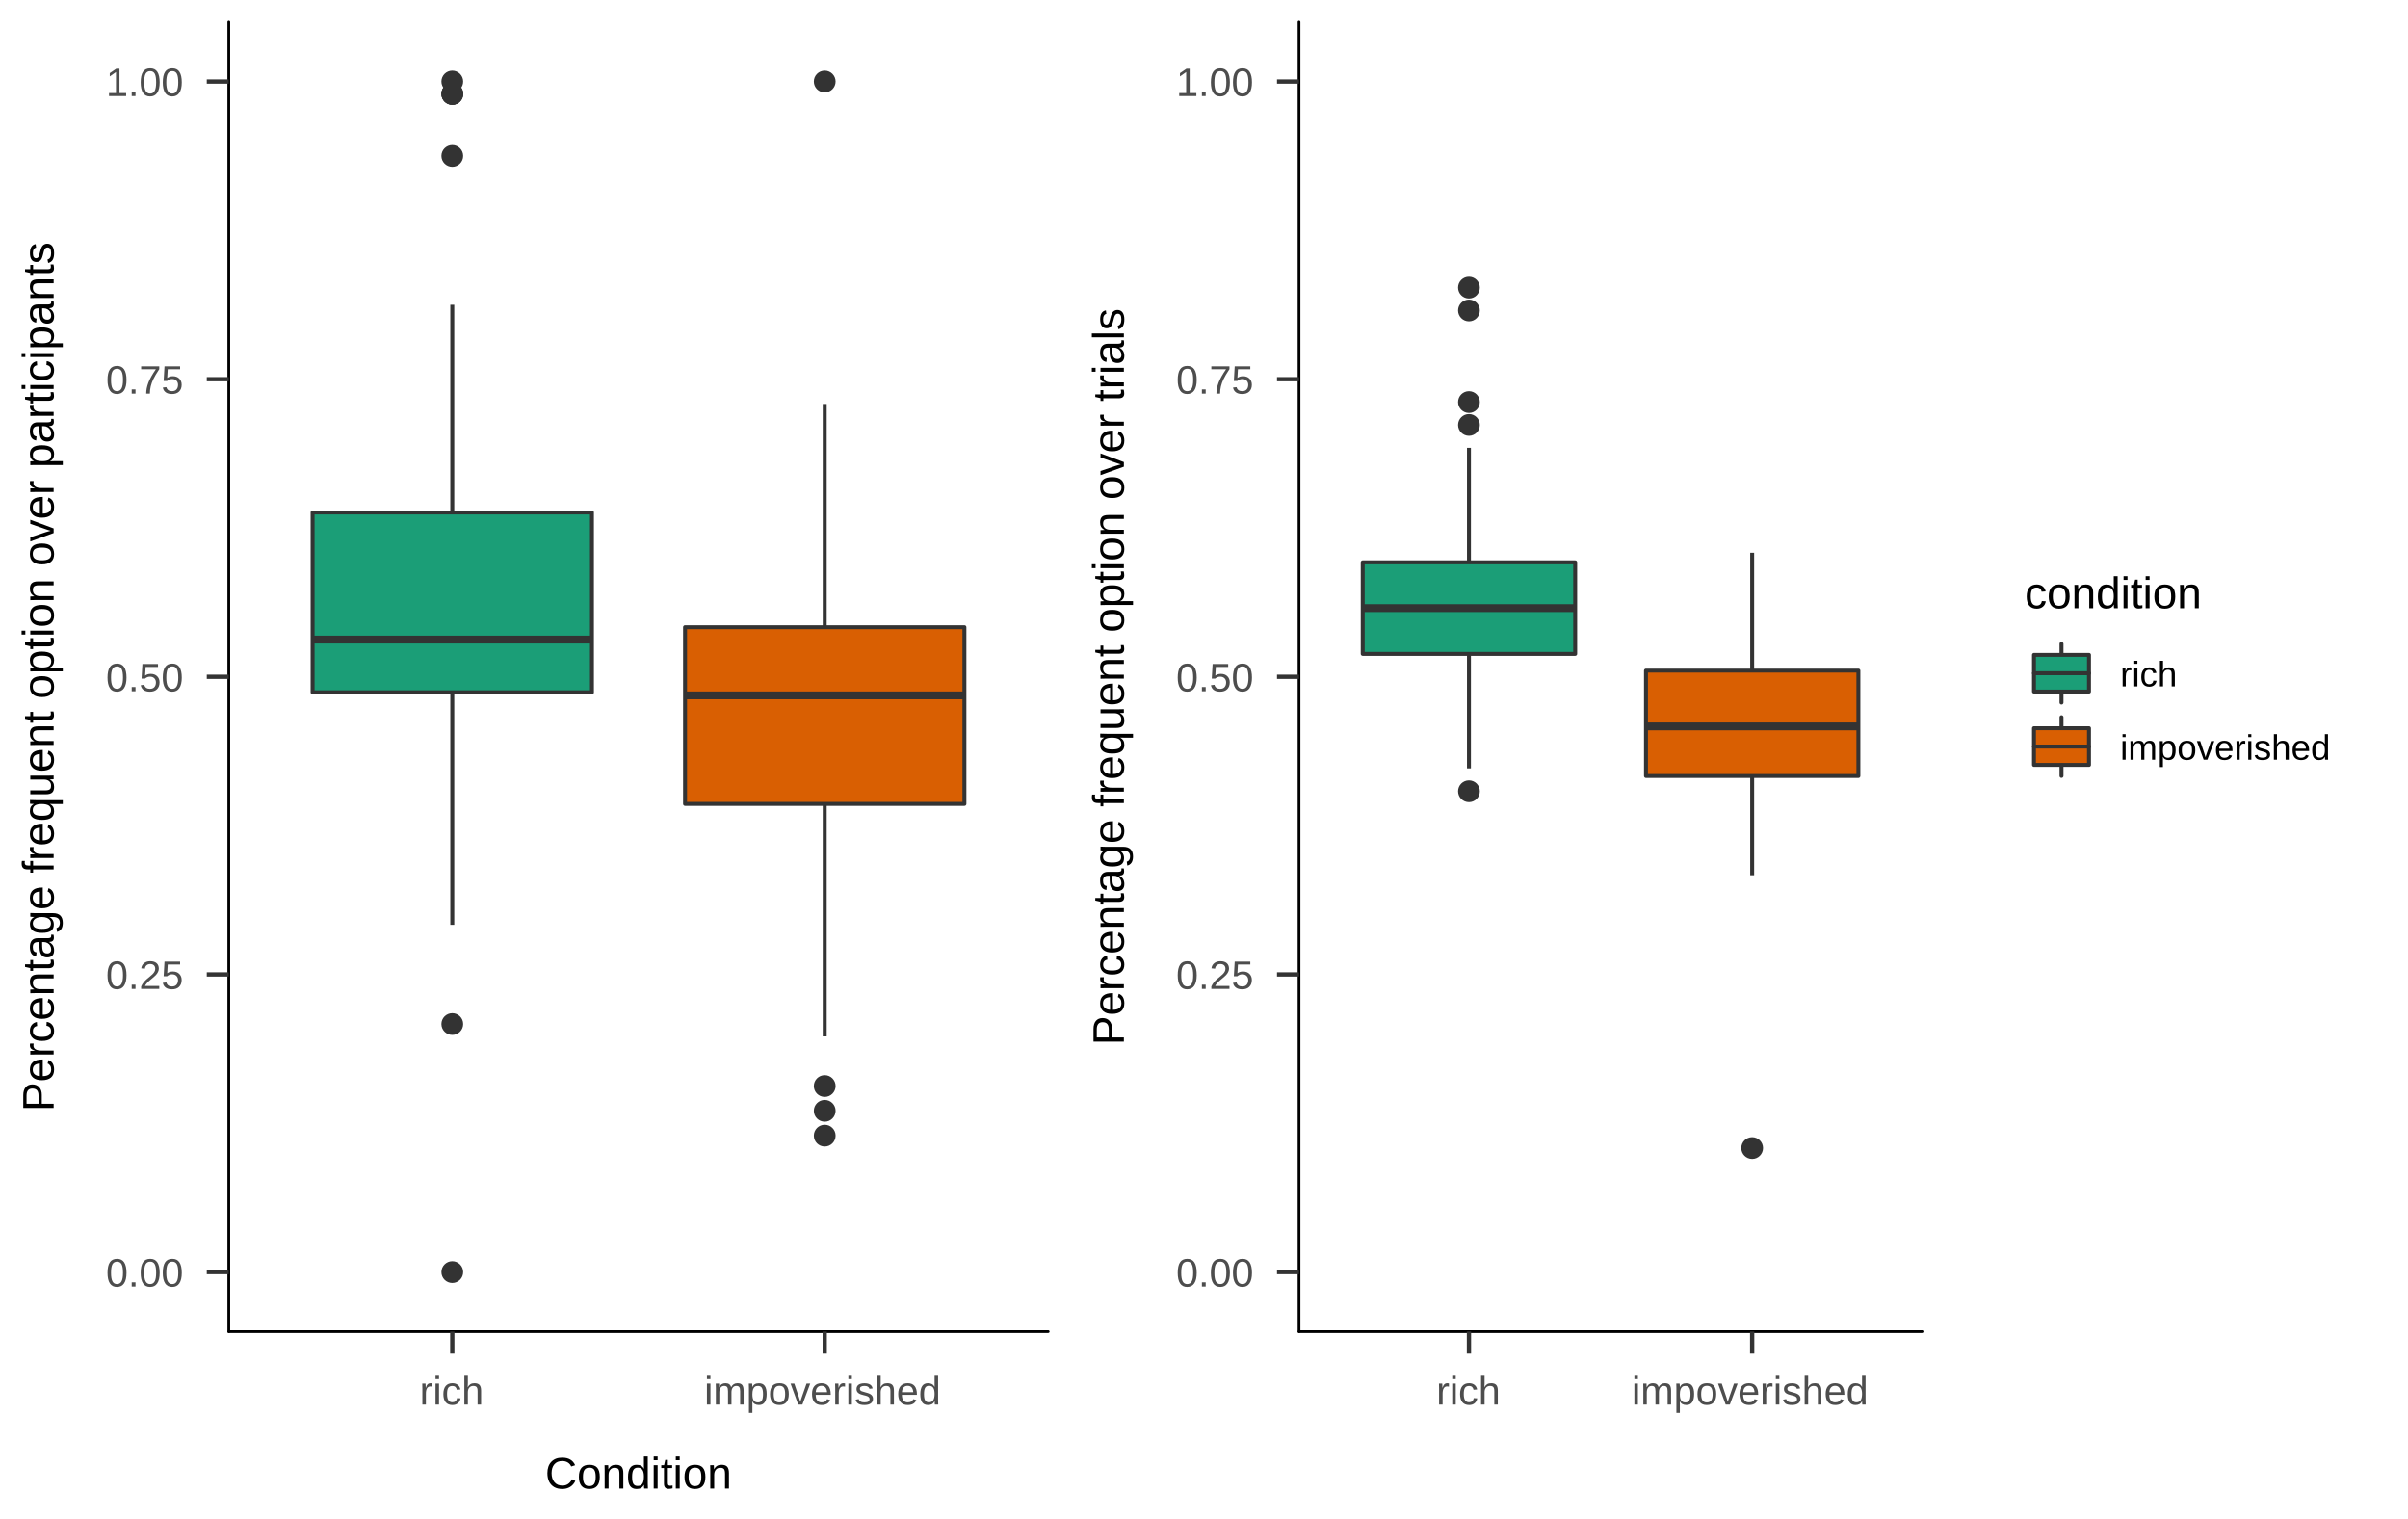
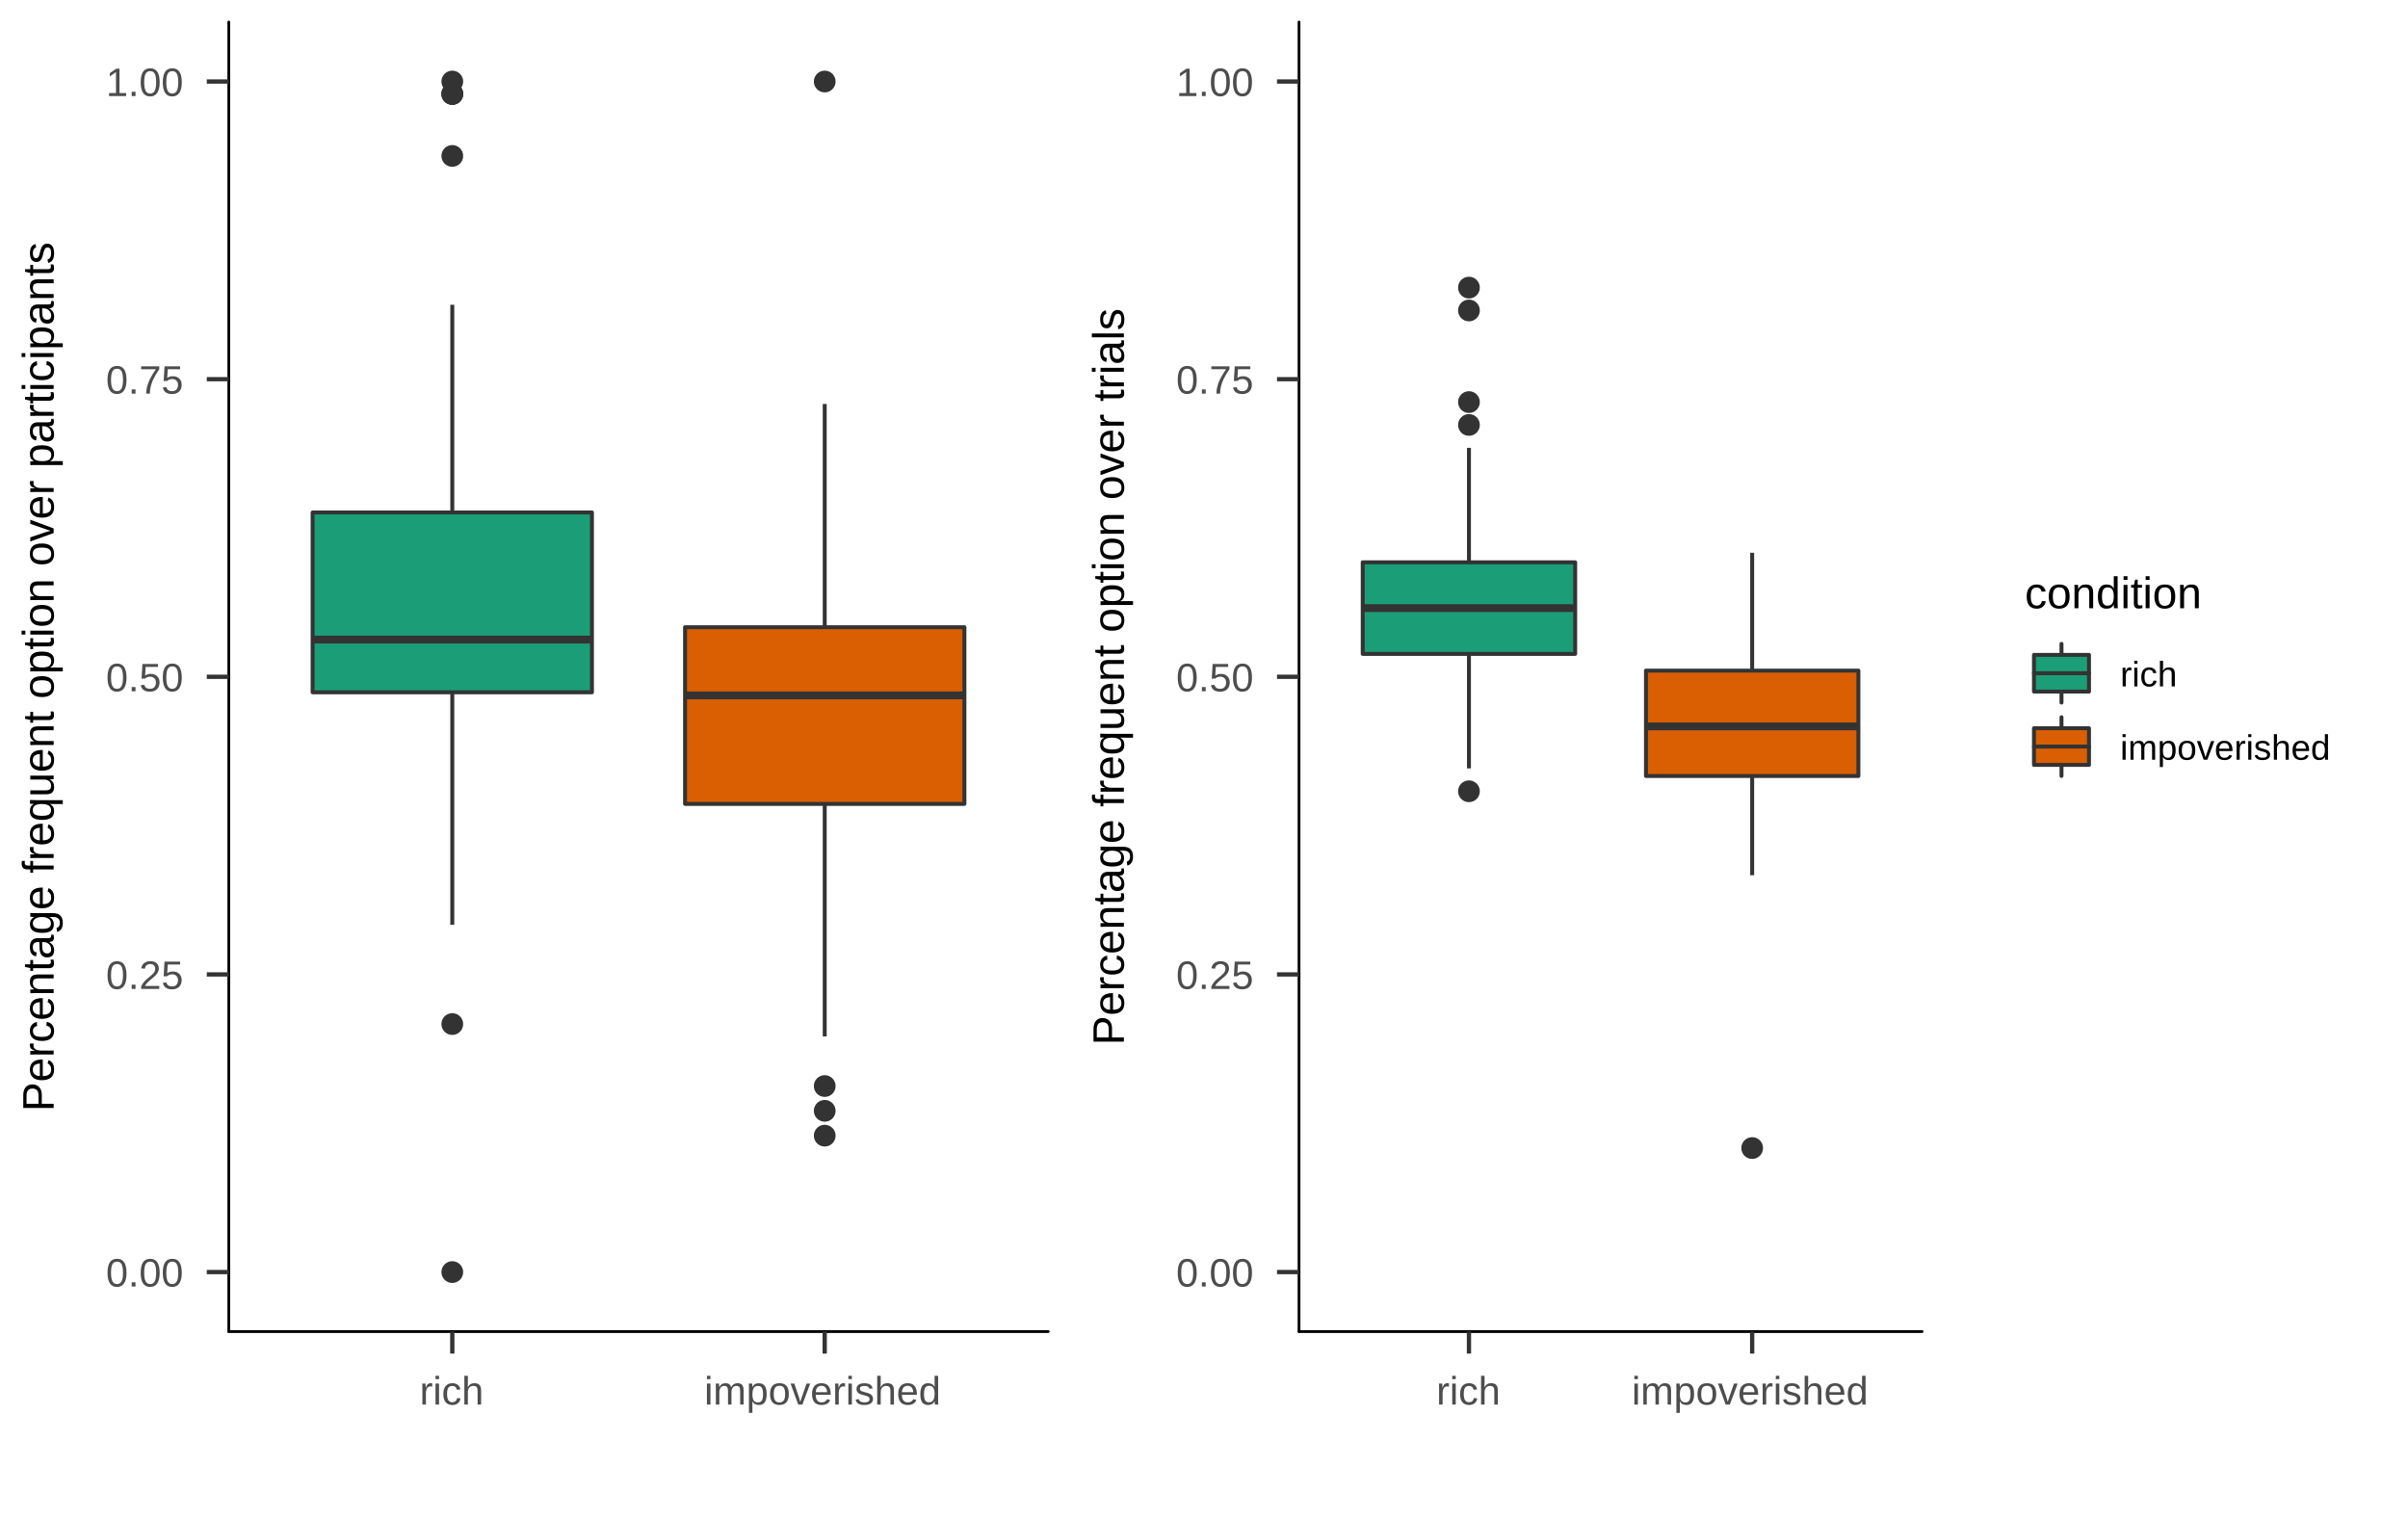
<svg xmlns="http://www.w3.org/2000/svg" viewBox="0 0 654.00 412.50">
  <defs>
    <style type="text/css">
    line, polyline, path, rect, circle {
      fill: none;
      stroke: #000000;
      stroke-linecap: round;
      stroke-linejoin: round;
      stroke-miterlimit: 10.00;
    }
  </style>
  </defs>
  <rect width="100%" height="100%" style="stroke: none; fill: #FFFFFF;" />
  <defs>
    <clipPath id="cpMHwyOTAuNjY3fDQxMi41fDA=">
      <rect x="0.00" y="0.00" width="290.67" height="412.50" />
    </clipPath>
  </defs>
  <rect x="0.00" y="0.00" width="290.67" height="412.50" style="stroke-width: 1.16; stroke: #FFFFFF; fill: #FFFFFF;" clip-path="url(#cpMHwyOTAuNjY3fDQxMi41fDA=)" />
  <defs>
    <clipPath id="cpMHw2NTR8NDEyLjV8MA==">
      <rect x="0.00" y="0.00" width="654.00" height="412.50" />
    </clipPath>
  </defs>
  <defs>
    <clipPath id="cpNjIuMTQwOHwyODQuNjg5fDM2MS42NDN8NS45Nzc1OA==">
      <rect x="62.14" y="5.98" width="222.55" height="355.67" />
    </clipPath>
  </defs>
  <rect x="62.14" y="5.98" width="222.55" height="355.67" style="stroke-width: 1.16; stroke: none; fill: #FFFFFF;" clip-path="url(#cpNjIuMTQwOHwyODQuNjg5fDM2MS42NDN8NS45Nzc1OA==)" />
  <circle cx="122.84" cy="25.51" r="1.95pt" style="stroke-width: 0.71; stroke: #333333; fill: #333333;" clip-path="url(#cpNjIuMTQwOHwyODQuNjg5fDM2MS42NDN8NS45Nzc1OA==)" />
  <circle cx="122.84" cy="278.12" r="1.95pt" style="stroke-width: 0.71; stroke: #333333; fill: #333333;" clip-path="url(#cpNjIuMTQwOHwyODQuNjg5fDM2MS42NDN8NS45Nzc1OA==)" />
  <circle cx="122.84" cy="345.48" r="1.95pt" style="stroke-width: 0.71; stroke: #333333; fill: #333333;" clip-path="url(#cpNjIuMTQwOHwyODQuNjg5fDM2MS42NDN8NS45Nzc1OA==)" />
  <circle cx="122.84" cy="42.35" r="1.95pt" style="stroke-width: 0.71; stroke: #333333; fill: #333333;" clip-path="url(#cpNjIuMTQwOHwyODQuNjg5fDM2MS42NDN8NS45Nzc1OA==)" />
  <circle cx="122.84" cy="22.14" r="1.95pt" style="stroke-width: 0.71; stroke: #333333; fill: #333333;" clip-path="url(#cpNjIuMTQwOHwyODQuNjg5fDM2MS42NDN8NS45Nzc1OA==)" />
  <circle cx="122.84" cy="25.51" r="1.95pt" style="stroke-width: 0.71; stroke: #333333; fill: #333333;" clip-path="url(#cpNjIuMTQwOHwyODQuNjg5fDM2MS42NDN8NS45Nzc1OA==)" />
  <circle cx="122.84" cy="25.51" r="1.95pt" style="stroke-width: 0.71; stroke: #333333; fill: #333333;" clip-path="url(#cpNjIuMTQwOHwyODQuNjg5fDM2MS42NDN8NS45Nzc1OA==)" />
  <line x1="122.84" y1="139.18" x2="122.84" y2="82.77" style="stroke-width: 1.07; stroke: #333333; stroke-linecap: butt;" clip-path="url(#cpNjIuMTQwOHwyODQuNjg5fDM2MS42NDN8NS45Nzc1OA==)" />
  <line x1="122.84" y1="188.02" x2="122.84" y2="251.17" style="stroke-width: 1.07; stroke: #333333; stroke-linecap: butt;" clip-path="url(#cpNjIuMTQwOHwyODQuNjg5fDM2MS42NDN8NS45Nzc1OA==)" />
  <polyline points="84.90,139.18 84.90,188.02 160.77,188.02 160.77,139.18 84.90,139.18 " style="stroke-width: 1.07; stroke: #333333; fill: #1B9E77;" clip-path="url(#cpNjIuMTQwOHwyODQuNjg5fDM2MS42NDN8NS45Nzc1OA==)" />
  <line x1="84.90" y1="173.71" x2="160.77" y2="173.71" style="stroke-width: 2.13; stroke: #333333; stroke-linecap: butt;" clip-path="url(#cpNjIuMTQwOHwyODQuNjg5fDM2MS42NDN8NS45Nzc1OA==)" />
  <circle cx="223.99" cy="301.69" r="1.95pt" style="stroke-width: 0.71; stroke: #333333; fill: #333333;" clip-path="url(#cpNjIuMTQwOHwyODQuNjg5fDM2MS42NDN8NS45Nzc1OA==)" />
  <circle cx="223.99" cy="294.96" r="1.95pt" style="stroke-width: 0.71; stroke: #333333; fill: #333333;" clip-path="url(#cpNjIuMTQwOHwyODQuNjg5fDM2MS42NDN8NS45Nzc1OA==)" />
  <circle cx="223.99" cy="22.14" r="1.95pt" style="stroke-width: 0.71; stroke: #333333; fill: #333333;" clip-path="url(#cpNjIuMTQwOHwyODQuNjg5fDM2MS42NDN8NS45Nzc1OA==)" />
  <circle cx="223.99" cy="308.43" r="1.95pt" style="stroke-width: 0.71; stroke: #333333; fill: #333333;" clip-path="url(#cpNjIuMTQwOHwyODQuNjg5fDM2MS42NDN8NS45Nzc1OA==)" />
  <line x1="223.99" y1="170.34" x2="223.99" y2="109.71" style="stroke-width: 1.07; stroke: #333333; stroke-linecap: butt;" clip-path="url(#cpNjIuMTQwOHwyODQuNjg5fDM2MS42NDN8NS45Nzc1OA==)" />
  <line x1="223.99" y1="218.33" x2="223.99" y2="281.48" style="stroke-width: 1.07; stroke: #333333; stroke-linecap: butt;" clip-path="url(#cpNjIuMTQwOHwyODQuNjg5fDM2MS42NDN8NS45Nzc1OA==)" />
  <polyline points="186.06,170.34 186.06,218.33 261.93,218.33 261.93,170.34 186.06,170.34 " style="stroke-width: 1.07; stroke: #333333; fill: #D95F02;" clip-path="url(#cpNjIuMTQwOHwyODQuNjg5fDM2MS42NDN8NS45Nzc1OA==)" />
  <line x1="186.06" y1="188.86" x2="261.93" y2="188.86" style="stroke-width: 2.13; stroke: #333333; stroke-linecap: butt;" clip-path="url(#cpNjIuMTQwOHwyODQuNjg5fDM2MS42NDN8NS45Nzc1OA==)" />
  <defs>
    <clipPath id="cpMHw2NTR8NDEyLjV8MA==">
      <rect x="0.00" y="0.00" width="654.00" height="412.50" />
    </clipPath>
  </defs>
  <polyline points="62.14,361.64 62.14,5.98 " style="stroke-width: 0.75;" clip-path="url(#cpMHw2NTR8NDEyLjV8MA==)" />
  <g clip-path="url(#cpMHw2NTR8NDEyLjV8MA==)">
    <text x="28.78" y="349.41" style="font-size: 10.80px; fill: #4D4D4D; font-family: Arial;" textLength="21.41px" lengthAdjust="spacingAndGlyphs">0.00</text>
  </g>
  <g clip-path="url(#cpMHw2NTR8NDEyLjV8MA==)">
    <text x="28.78" y="268.58" style="font-size: 10.80px; fill: #4D4D4D; font-family: Arial;" textLength="21.41px" lengthAdjust="spacingAndGlyphs">0.25</text>
  </g>
  <g clip-path="url(#cpMHw2NTR8NDEyLjV8MA==)">
    <text x="28.78" y="187.75" style="font-size: 10.80px; fill: #4D4D4D; font-family: Arial;" textLength="21.41px" lengthAdjust="spacingAndGlyphs">0.50</text>
  </g>
  <g clip-path="url(#cpMHw2NTR8NDEyLjV8MA==)">
    <text x="28.78" y="106.91" style="font-size: 10.80px; fill: #4D4D4D; font-family: Arial;" textLength="21.41px" lengthAdjust="spacingAndGlyphs">0.75</text>
  </g>
  <g clip-path="url(#cpMHw2NTR8NDEyLjV8MA==)">
    <text x="28.78" y="26.08" style="font-size: 10.80px; fill: #4D4D4D; font-family: Arial;" textLength="21.41px" lengthAdjust="spacingAndGlyphs">1.00</text>
  </g>
  <polyline points="56.16,345.48 62.14,345.48 " style="stroke-width: 1.16; stroke: #333333; stroke-linecap: butt;" clip-path="url(#cpMHw2NTR8NDEyLjV8MA==)" />
  <polyline points="56.16,264.64 62.14,264.64 " style="stroke-width: 1.16; stroke: #333333; stroke-linecap: butt;" clip-path="url(#cpMHw2NTR8NDEyLjV8MA==)" />
  <polyline points="56.16,183.81 62.14,183.81 " style="stroke-width: 1.16; stroke: #333333; stroke-linecap: butt;" clip-path="url(#cpMHw2NTR8NDEyLjV8MA==)" />
  <polyline points="56.16,102.98 62.14,102.98 " style="stroke-width: 1.16; stroke: #333333; stroke-linecap: butt;" clip-path="url(#cpMHw2NTR8NDEyLjV8MA==)" />
  <polyline points="56.16,22.14 62.14,22.14 " style="stroke-width: 1.16; stroke: #333333; stroke-linecap: butt;" clip-path="url(#cpMHw2NTR8NDEyLjV8MA==)" />
  <polyline points="62.14,361.64 284.69,361.64 " style="stroke-width: 0.75;" clip-path="url(#cpMHw2NTR8NDEyLjV8MA==)" />
  <polyline points="122.84,367.62 122.84,361.64 " style="stroke-width: 1.16; stroke: #333333; stroke-linecap: butt;" clip-path="url(#cpMHw2NTR8NDEyLjV8MA==)" />
  <polyline points="223.99,367.62 223.99,361.64 " style="stroke-width: 1.16; stroke: #333333; stroke-linecap: butt;" clip-path="url(#cpMHw2NTR8NDEyLjV8MA==)" />
  <g clip-path="url(#cpMHw2NTR8NDEyLjV8MA==)">
    <text x="113.97" y="381.47" style="font-size: 10.80px; fill: #4D4D4D; font-family: Arial;" textLength="17.72px" lengthAdjust="spacingAndGlyphs">rich</text>
  </g>
  <g clip-path="url(#cpMHw2NTR8NDEyLjV8MA==)">
    <text x="191.28" y="381.47" style="font-size: 10.80px; fill: #4D4D4D; font-family: Arial;" textLength="65.42px" lengthAdjust="spacingAndGlyphs">impoverished</text>
  </g>
  <g clip-path="url(#cpMHw2NTR8NDEyLjV8MA==)">
-     <text x="148.06" y="404.27" style="font-size: 12.00px; font-family: Arial;" textLength="50.70px" lengthAdjust="spacingAndGlyphs">Condition</text>
+     <text x="148.06" y="404.27" style="font-size: 12.00px; font-family: Arial;" textLength="50.70px" lengthAdjust="spacingAndGlyphs"> </text>
  </g>
  <g clip-path="url(#cpMHw2NTR8NDEyLjV8MA==)">
    <text transform="translate(14.57,301.89) rotate(-90)" style="font-size: 12.00px; font-family: Arial;" textLength="236.15px" lengthAdjust="spacingAndGlyphs">Percentage frequent option over participants</text>
  </g>
  <defs>
    <clipPath id="cpMjkwLjY2N3w2NTR8NDEyLjV8MA==">
      <rect x="290.67" y="0.00" width="363.33" height="412.50" />
    </clipPath>
  </defs>
  <rect x="290.67" y="0.00" width="363.33" height="412.50" style="stroke-width: 1.16; stroke: #FFFFFF; fill: #FFFFFF;" clip-path="url(#cpMjkwLjY2N3w2NTR8NDEyLjV8MA==)" />
  <defs>
    <clipPath id="cpMHw2NTR8NDEyLjV8MA==">
      <rect x="0.00" y="0.00" width="654.00" height="412.50" />
    </clipPath>
  </defs>
  <defs>
    <clipPath id="cpMzUyLjgwOHw1MjIuMDM0fDM2MS42NDN8NS45Nzc1OA==">
      <rect x="352.81" y="5.98" width="169.23" height="355.67" />
    </clipPath>
  </defs>
  <rect x="352.81" y="5.98" width="169.23" height="355.67" style="stroke-width: 1.16; stroke: none; fill: #FFFFFF;" clip-path="url(#cpMzUyLjgwOHw1MjIuMDM0fDM2MS42NDN8NS45Nzc1OA==)" />
  <circle cx="398.96" cy="78.11" r="1.95pt" style="stroke-width: 0.71; stroke: #333333; fill: #333333;" clip-path="url(#cpMzUyLjgwOHw1MjIuMDM0fDM2MS42NDN8NS45Nzc1OA==)" />
  <circle cx="398.96" cy="84.32" r="1.95pt" style="stroke-width: 0.71; stroke: #333333; fill: #333333;" clip-path="url(#cpMzUyLjgwOHw1MjIuMDM0fDM2MS42NDN8NS45Nzc1OA==)" />
  <circle cx="398.96" cy="115.41" r="1.95pt" style="stroke-width: 0.71; stroke: #333333; fill: #333333;" clip-path="url(#cpMzUyLjgwOHw1MjIuMDM0fDM2MS42NDN8NS45Nzc1OA==)" />
  <circle cx="398.96" cy="109.20" r="1.95pt" style="stroke-width: 0.71; stroke: #333333; fill: #333333;" clip-path="url(#cpMzUyLjgwOHw1MjIuMDM0fDM2MS42NDN8NS45Nzc1OA==)" />
  <circle cx="398.96" cy="214.90" r="1.95pt" style="stroke-width: 0.71; stroke: #333333; fill: #333333;" clip-path="url(#cpMzUyLjgwOHw1MjIuMDM0fDM2MS42NDN8NS45Nzc1OA==)" />
  <line x1="398.96" y1="152.72" x2="398.96" y2="121.63" style="stroke-width: 1.07; stroke: #333333; stroke-linecap: butt;" clip-path="url(#cpMzUyLjgwOHw1MjIuMDM0fDM2MS42NDN8NS45Nzc1OA==)" />
  <line x1="398.96" y1="177.59" x2="398.96" y2="208.68" style="stroke-width: 1.07; stroke: #333333; stroke-linecap: butt;" clip-path="url(#cpMzUyLjgwOHw1MjIuMDM0fDM2MS42NDN8NS45Nzc1OA==)" />
  <polyline points="370.11,152.72 370.11,177.59 427.81,177.59 427.81,152.72 370.11,152.72 " style="stroke-width: 1.07; stroke: #333333; fill: #1B9E77;" clip-path="url(#cpMzUyLjgwOHw1MjIuMDM0fDM2MS42NDN8NS45Nzc1OA==)" />
  <line x1="370.11" y1="165.16" x2="427.81" y2="165.16" style="stroke-width: 2.13; stroke: #333333; stroke-linecap: butt;" clip-path="url(#cpMzUyLjgwOHw1MjIuMDM0fDM2MS42NDN8NS45Nzc1OA==)" />
  <circle cx="475.88" cy="311.80" r="1.95pt" style="stroke-width: 0.71; stroke: #333333; fill: #333333;" clip-path="url(#cpMzUyLjgwOHw1MjIuMDM0fDM2MS42NDN8NS45Nzc1OA==)" />
  <line x1="475.88" y1="182.13" x2="475.88" y2="150.13" style="stroke-width: 1.07; stroke: #333333; stroke-linecap: butt;" clip-path="url(#cpMzUyLjgwOHw1MjIuMDM0fDM2MS42NDN8NS45Nzc1OA==)" />
  <line x1="475.88" y1="210.75" x2="475.88" y2="237.70" style="stroke-width: 1.07; stroke: #333333; stroke-linecap: butt;" clip-path="url(#cpMzUyLjgwOHw1MjIuMDM0fDM2MS42NDN8NS45Nzc1OA==)" />
  <polyline points="447.04,182.13 447.04,210.75 504.73,210.75 504.73,182.13 447.04,182.13 " style="stroke-width: 1.07; stroke: #333333; fill: #D95F02;" clip-path="url(#cpMzUyLjgwOHw1MjIuMDM0fDM2MS42NDN8NS45Nzc1OA==)" />
  <line x1="447.04" y1="197.28" x2="504.73" y2="197.28" style="stroke-width: 2.13; stroke: #333333; stroke-linecap: butt;" clip-path="url(#cpMzUyLjgwOHw1MjIuMDM0fDM2MS42NDN8NS45Nzc1OA==)" />
  <defs>
    <clipPath id="cpMHw2NTR8NDEyLjV8MA==">
      <rect x="0.00" y="0.00" width="654.00" height="412.50" />
    </clipPath>
  </defs>
  <polyline points="352.81,361.64 352.81,5.98 " style="stroke-width: 0.75;" clip-path="url(#cpMHw2NTR8NDEyLjV8MA==)" />
  <g clip-path="url(#cpMHw2NTR8NDEyLjV8MA==)">
    <text x="319.44" y="349.41" style="font-size: 10.80px; fill: #4D4D4D; font-family: Arial;" textLength="21.41px" lengthAdjust="spacingAndGlyphs">0.00</text>
  </g>
  <g clip-path="url(#cpMHw2NTR8NDEyLjV8MA==)">
    <text x="319.44" y="268.58" style="font-size: 10.80px; fill: #4D4D4D; font-family: Arial;" textLength="21.41px" lengthAdjust="spacingAndGlyphs">0.25</text>
  </g>
  <g clip-path="url(#cpMHw2NTR8NDEyLjV8MA==)">
    <text x="319.44" y="187.75" style="font-size: 10.80px; fill: #4D4D4D; font-family: Arial;" textLength="21.41px" lengthAdjust="spacingAndGlyphs">0.50</text>
  </g>
  <g clip-path="url(#cpMHw2NTR8NDEyLjV8MA==)">
    <text x="319.44" y="106.91" style="font-size: 10.80px; fill: #4D4D4D; font-family: Arial;" textLength="21.41px" lengthAdjust="spacingAndGlyphs">0.75</text>
  </g>
  <g clip-path="url(#cpMHw2NTR8NDEyLjV8MA==)">
    <text x="319.44" y="26.08" style="font-size: 10.80px; fill: #4D4D4D; font-family: Arial;" textLength="21.41px" lengthAdjust="spacingAndGlyphs">1.00</text>
  </g>
  <polyline points="346.83,345.48 352.81,345.48 " style="stroke-width: 1.16; stroke: #333333; stroke-linecap: butt;" clip-path="url(#cpMHw2NTR8NDEyLjV8MA==)" />
  <polyline points="346.83,264.64 352.81,264.64 " style="stroke-width: 1.16; stroke: #333333; stroke-linecap: butt;" clip-path="url(#cpMHw2NTR8NDEyLjV8MA==)" />
  <polyline points="346.83,183.81 352.81,183.81 " style="stroke-width: 1.16; stroke: #333333; stroke-linecap: butt;" clip-path="url(#cpMHw2NTR8NDEyLjV8MA==)" />
  <polyline points="346.83,102.98 352.81,102.98 " style="stroke-width: 1.16; stroke: #333333; stroke-linecap: butt;" clip-path="url(#cpMHw2NTR8NDEyLjV8MA==)" />
  <polyline points="346.83,22.14 352.81,22.14 " style="stroke-width: 1.16; stroke: #333333; stroke-linecap: butt;" clip-path="url(#cpMHw2NTR8NDEyLjV8MA==)" />
  <polyline points="352.81,361.64 522.03,361.64 " style="stroke-width: 0.75;" clip-path="url(#cpMHw2NTR8NDEyLjV8MA==)" />
  <polyline points="398.96,367.62 398.96,361.64 " style="stroke-width: 1.16; stroke: #333333; stroke-linecap: butt;" clip-path="url(#cpMHw2NTR8NDEyLjV8MA==)" />
  <polyline points="475.88,367.62 475.88,361.64 " style="stroke-width: 1.16; stroke: #333333; stroke-linecap: butt;" clip-path="url(#cpMHw2NTR8NDEyLjV8MA==)" />
  <g clip-path="url(#cpMHw2NTR8NDEyLjV8MA==)">
    <text x="390.10" y="381.47" style="font-size: 10.80px; fill: #4D4D4D; font-family: Arial;" textLength="17.72px" lengthAdjust="spacingAndGlyphs">rich</text>
  </g>
  <g clip-path="url(#cpMHw2NTR8NDEyLjV8MA==)">
    <text x="443.17" y="381.47" style="font-size: 10.80px; fill: #4D4D4D; font-family: Arial;" textLength="65.42px" lengthAdjust="spacingAndGlyphs">impoverished</text>
  </g>
  <g clip-path="url(#cpMHw2NTR8NDEyLjV8MA==)">
    <text x="435.75" y="404.27" style="font-size: 12.00px; font-family: Arial;" textLength="3.33px" lengthAdjust="spacingAndGlyphs"> </text>
  </g>
  <g clip-path="url(#cpMHw2NTR8NDEyLjV8MA==)">
    <text transform="translate(305.24,283.87) rotate(-90)" style="font-size: 12.00px; font-family: Arial;" textLength="200.12px" lengthAdjust="spacingAndGlyphs">Percentage frequent option over trials</text>
  </g>
  <rect x="533.99" y="138.96" width="114.03" height="89.71" style="stroke-width: 1.16; stroke: none; fill: #FFFFFF;" clip-path="url(#cpMHw2NTR8NDEyLjV8MA==)" />
  <g clip-path="url(#cpMHw2NTR8NDEyLjV8MA==)">
    <text x="549.93" y="165.19" style="font-size: 12.00px; font-family: Arial;" textLength="48.04px" lengthAdjust="spacingAndGlyphs">condition</text>
  </g>
  <rect x="549.93" y="172.87" width="19.93" height="19.93" style="stroke-width: 1.16; stroke: none;" clip-path="url(#cpMHw2NTR8NDEyLjV8MA==)" />
  <polyline points="559.89,190.81 559.89,187.82 " style="stroke-width: 1.07; stroke: #333333;" clip-path="url(#cpMHw2NTR8NDEyLjV8MA==)" />
  <polyline points="559.89,177.86 559.89,174.87 " style="stroke-width: 1.07; stroke: #333333;" clip-path="url(#cpMHw2NTR8NDEyLjV8MA==)" />
  <rect x="552.42" y="177.86" width="14.94" height="9.96" style="stroke-width: 1.07; stroke: #333333; fill: #1B9E77;" clip-path="url(#cpMHw2NTR8NDEyLjV8MA==)" />
  <polyline points="552.42,182.84 567.36,182.84 " style="stroke-width: 1.07; stroke: #333333;" clip-path="url(#cpMHw2NTR8NDEyLjV8MA==)" />
  <rect x="549.93" y="192.80" width="19.93" height="19.93" style="stroke-width: 1.16; stroke: none;" clip-path="url(#cpMHw2NTR8NDEyLjV8MA==)" />
  <polyline points="559.89,210.73 559.89,207.74 " style="stroke-width: 1.07; stroke: #333333;" clip-path="url(#cpMHw2NTR8NDEyLjV8MA==)" />
  <polyline points="559.89,197.78 559.89,194.79 " style="stroke-width: 1.07; stroke: #333333;" clip-path="url(#cpMHw2NTR8NDEyLjV8MA==)" />
  <rect x="552.42" y="197.78" width="14.94" height="9.96" style="stroke-width: 1.07; stroke: #333333; fill: #D95F02;" clip-path="url(#cpMHw2NTR8NDEyLjV8MA==)" />
  <polyline points="552.42,202.76 567.36,202.76 " style="stroke-width: 1.07; stroke: #333333;" clip-path="url(#cpMHw2NTR8NDEyLjV8MA==)" />
  <g clip-path="url(#cpMHw2NTR8NDEyLjV8MA==)">
    <text x="575.83" y="186.41" style="font-size: 9.60px; font-family: Arial;" textLength="16.11px" lengthAdjust="spacingAndGlyphs">rich</text>
  </g>
  <g clip-path="url(#cpMHw2NTR8NDEyLjV8MA==)">
    <text x="575.83" y="206.34" style="font-size: 9.60px; font-family: Arial;" textLength="59.47px" lengthAdjust="spacingAndGlyphs">impoverished</text>
  </g>
</svg>
